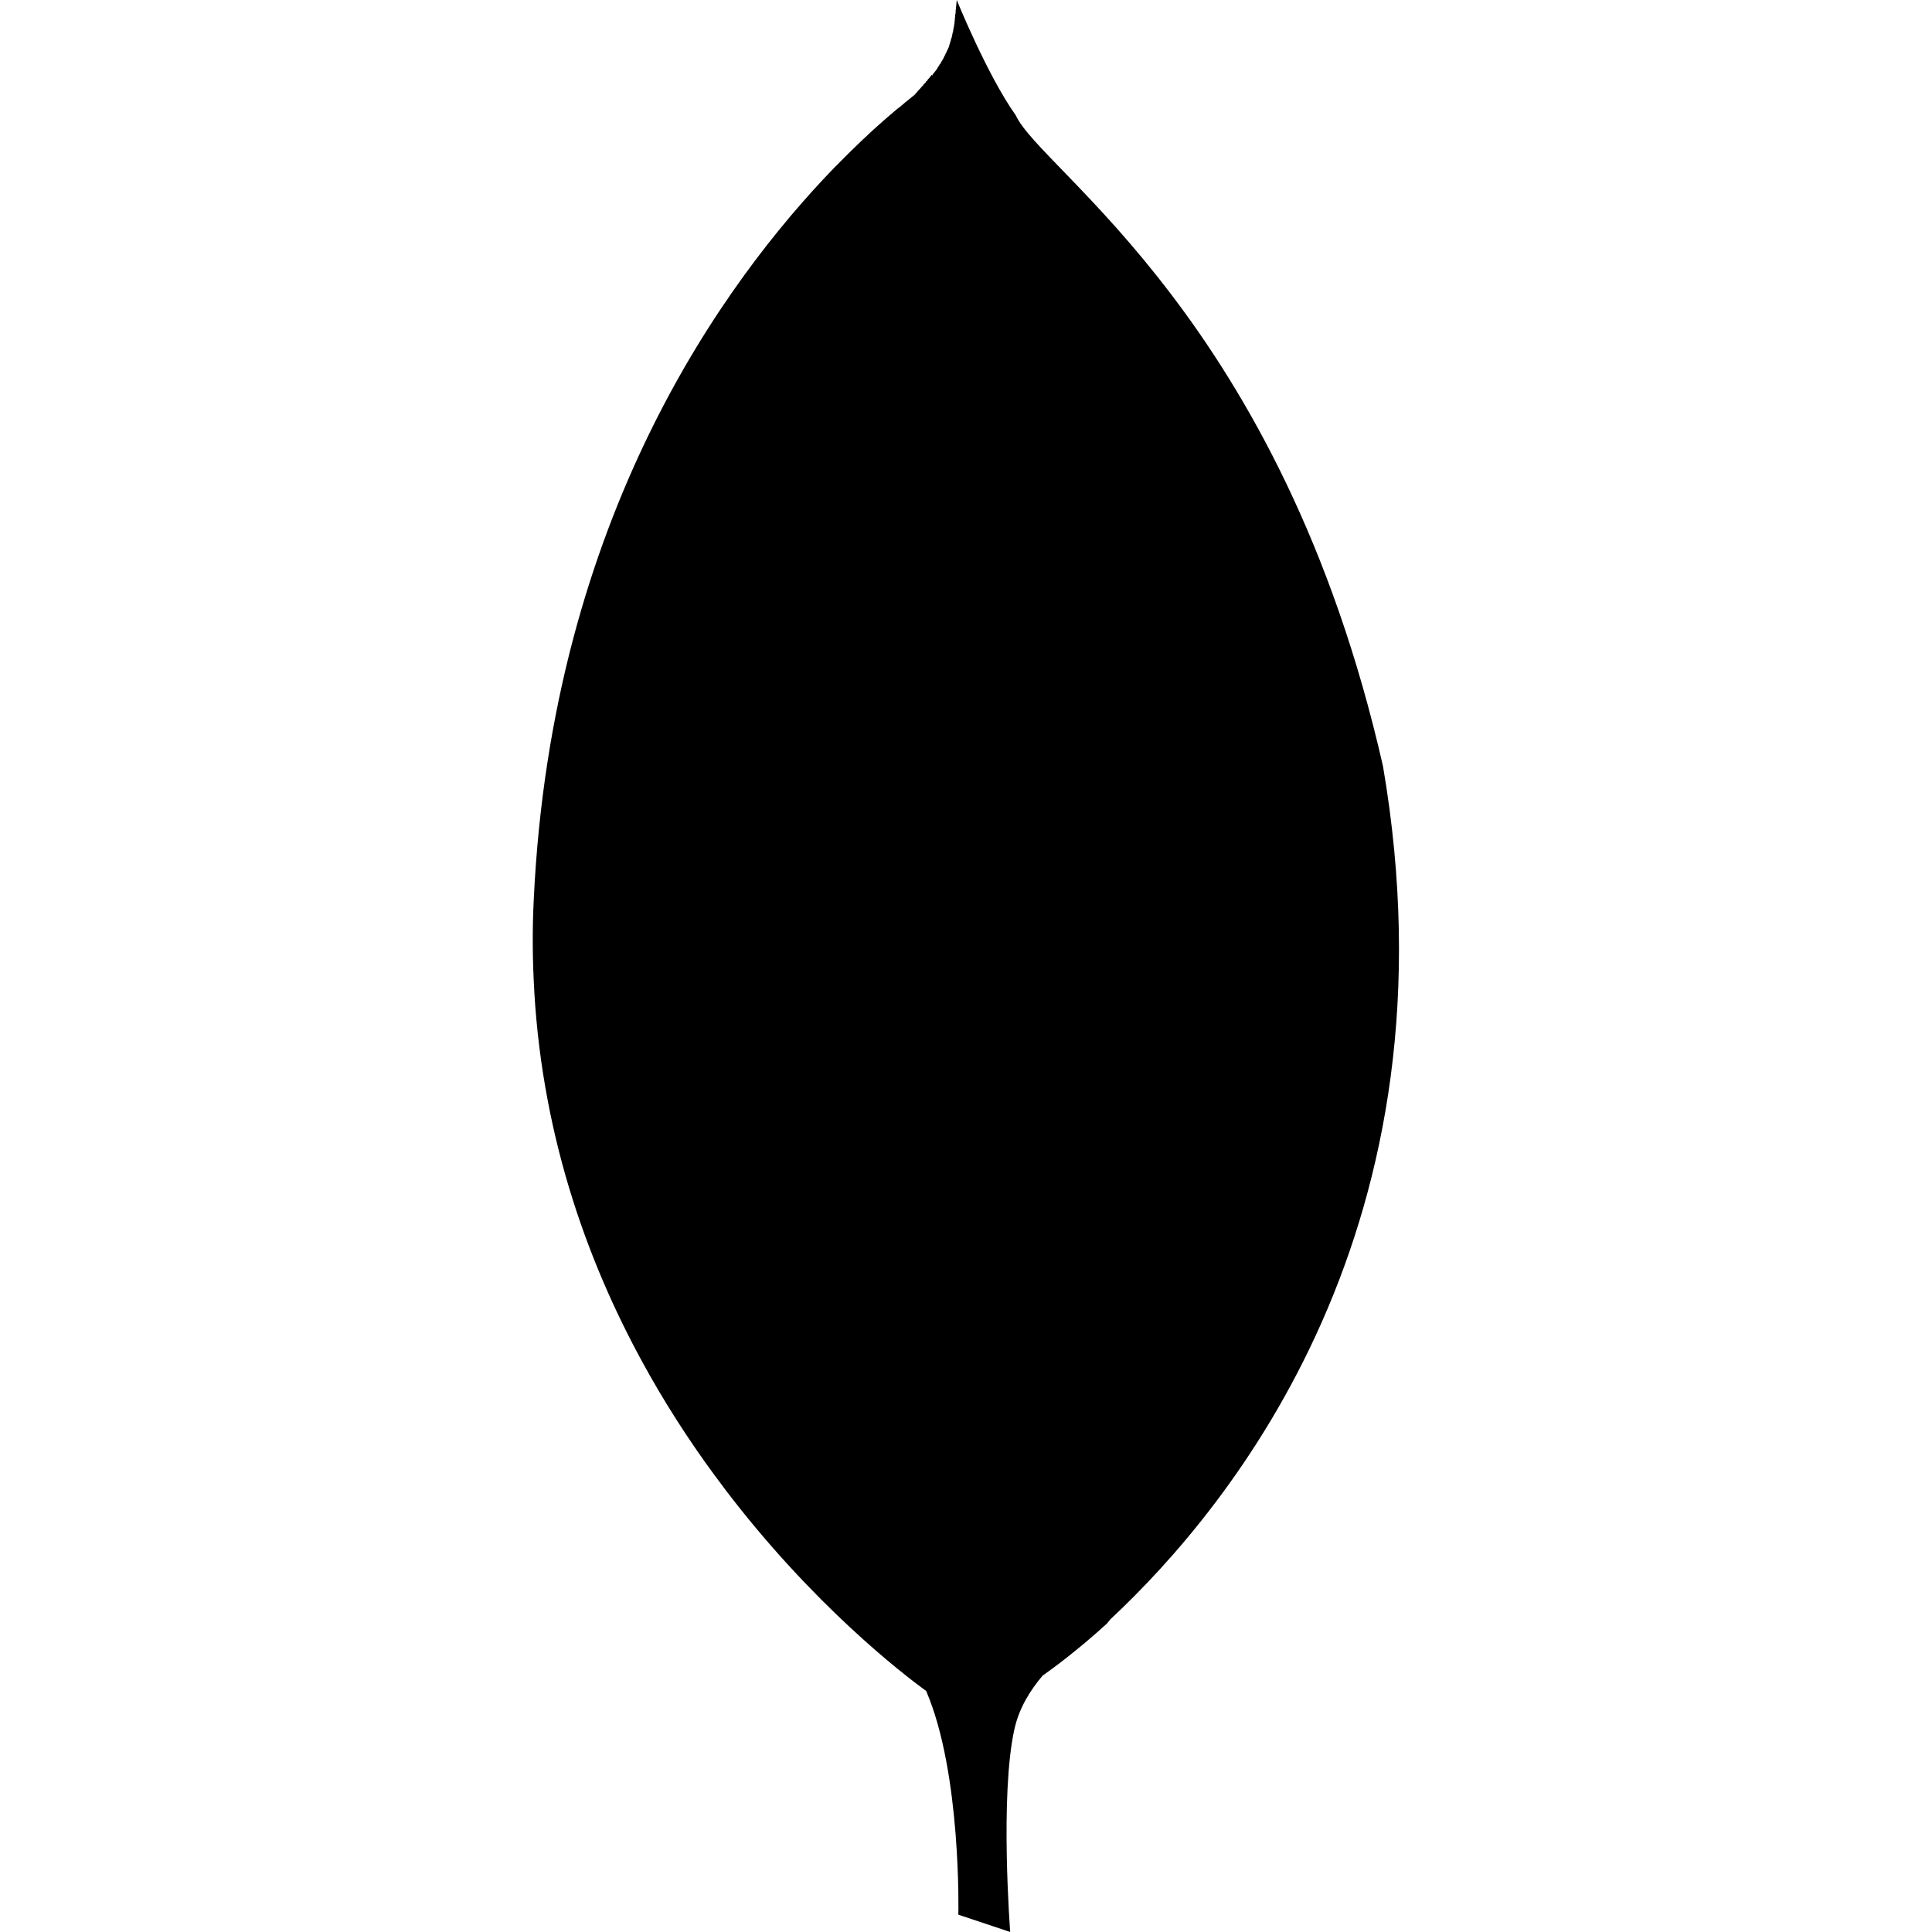
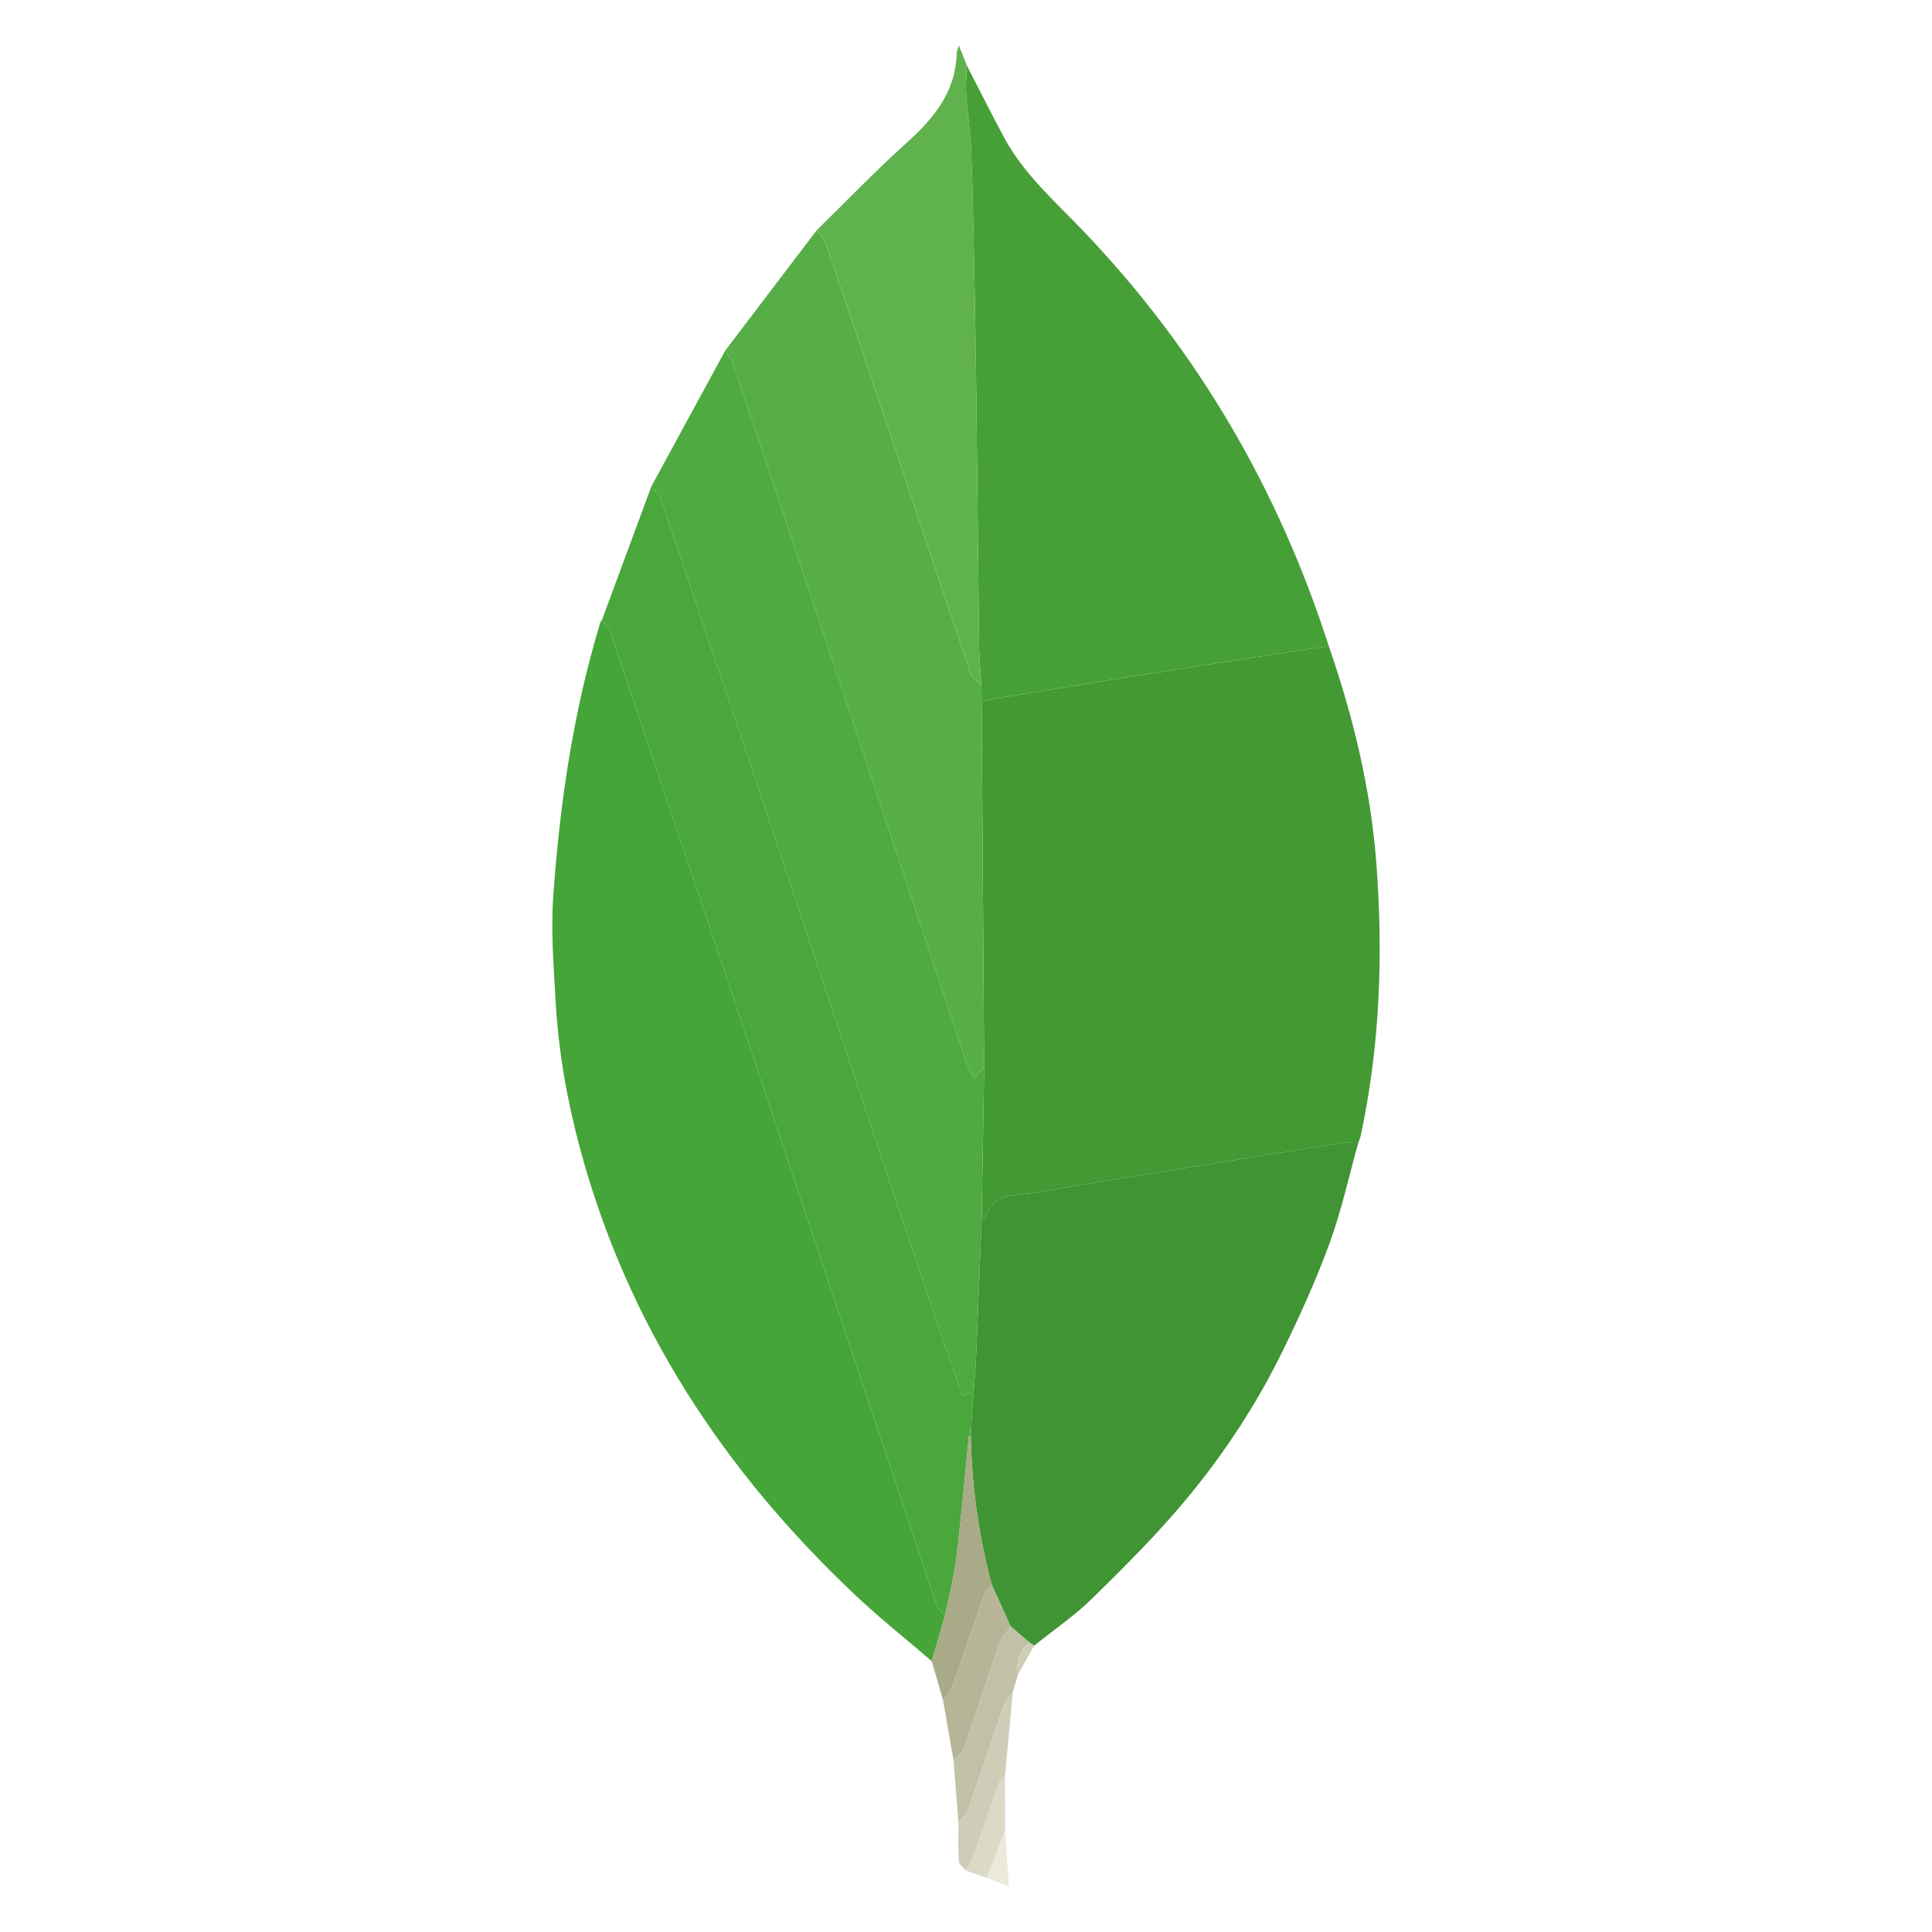
- <svg xmlns="http://www.w3.org/2000/svg" width="100%" height="100%" viewBox="0 0 24 24" role="img">
-   <path d="M17.18 9.518c-1.263-5.56-4.242-7.387-4.562-8.086C12.266.939 11.885 0 11.885 0c-.002.019-.004.031-.005.049v.013h-.001c-.002.015-.003.025-.004.039v.015h-.002c0 .01-.002.018-.002.026v.026h-.003c-.001.008-.001.018-.003.025v.021h-.002c0 .007 0 .015-.002.021v.02h-.002c0 .01-.001.022-.002.032v.002c-.003.017-.006.034-.009.05v.008h-.002c-.001.004-.003.008-.003.012v.017h-.003v.022h-.005v.018h-.005v.021h-.004v.019h-.004v.017h-.006v.014h-.004v.018h-.004v.014h-.005v.013H11.8v.015h-.004c-.001.001-.001.003-.001.004v.01h-.003c-.001.002-.001.004-.001.006v.006h-.002c-.001.003-.002.008-.002.01-.003.007-.007.014-.01.021v.002c-.002.002-.004.005-.005.007v.008h-.004v.008h-.005v.008h-.003v.01h-.006v.014h-.004v.004h-.004v.008h-.004v.011h-.004v.008h-.006v.011h-.004v.008h-.005v.008h-.003v.01h-.005v.008h-.004v.006h-.004v.008h-.006V.76h-.004v.006h-.005v.008h-.004v.011h-.005v.004h-.003v.008h-.006v.004h-.004v.01h-.004v.004h-.004v.008h-.005v.006h-.003l-.002.004v.004h-.002c-.001.002-.002.002-.002.004v.001h-.001c-.001.003-.002.005-.004.007v.003h-.001c-.005.006-.008.012-.012.018v.001c-.002.002-.007.006-.009.01v.002h-.001c-.001.001-.003.002-.003.003v.003h-.002l-.003.003v.001h-.001c0 .001-.002.002-.003.004v.004h-.003l-.002.002v.002h-.002c0 .002-.002.002-.002.003v.003h-.004c0 .001-.001.002-.002.003V.92h-.003v.004h-.004V.93h-.004v.008h-.005V.93h-.005v.004h-.004V.94h-.005v.008h-.005v.004h-.004v.006h-.004v.004h-.004V.97h-.006v.004h-.004V.98h-.005v.004h-.004v.005h-.005v.01h-.002v.004h-.006v.005h-.004v.002h-.004v.004h-.005v.01h-.004v.004h-.005v.004h-.004v.006h-.005v.004h-.005v.004h-.004v.004h-.004v.01h-.004v.005h-.006v.004h-.004v.004h-.005v.006h-.004v.004h-.005v.007h-.004v.004h-.006V1.1h-.002v.004h-.004v.004h-.005v.004h-.004v.006h-.005v.004h-.003c-.001.001-.001.002-.001.002v.002h-.002l-.004.004s-.002.002-.004.003v.006h-.004v.005h-.004v.004h-.004v.004h-.003l-.003.003v.003h-.002l-.002.002v.003h-.002c-.005.006-.007.01-.014.016-.002.002-.008.007-.012.01-.012.008-.027.021-.039.032-.008.005-.016.012-.022.017v.001h-.001c-.016.013-.031.025-.049.039v.001c-.024.02-.047.039-.074.062V1.34h-.002c-.057.047-.117.1-.186.159V1.5h-.001c-.169.148-.37.338-.595.568l-.015.015-.004.004C9 3.494 6.857 6.426 6.631 11.164c-.02.392-.016.773.006 1.144v.009c.109 1.867.695 3.461 1.428 4.756v.001c.292.516.607.985.926 1.405v.001c1.102 1.455 2.227 2.317 2.514 2.526.441 1.023.4 2.779.4 2.779l.644.215s-.131-1.701.053-2.522c.057-.257.192-.476.349-.662.106-.075.42-.301.797-.645.018-.019.028-.036.044-.054 1.521-1.418 4.362-4.91 3.388-10.599z" />
+ <svg xmlns="http://www.w3.org/2000/svg" width="100%" height="100%" viewBox="0 0 128 128">
+   <path fill-rule="evenodd" clip-rule="evenodd" fill="#439934" d="M88.038 42.812c1.605 4.643 2.761 9.383 3.141 14.296.472 6.095.256 12.147-1.029 18.142-.035.165-.109.32-.164.48-.403.001-.814-.049-1.208.012-3.329.523-6.655 1.065-9.981 1.604-3.438.557-6.881 1.092-10.313 1.687-1.216.21-2.721-.041-3.212 1.641-.014.046-.154.054-.235.08l.166-10.051c-.057-8.084-.113-16.168-.169-24.252l1.602-.275c2.62-.429 5.24-.864 7.862-1.281 3.129-.497 6.261-.98 9.392-1.465 1.381-.215 2.764-.412 4.148-.618z" />
+   <path fill-rule="evenodd" clip-rule="evenodd" fill="#45A538" d="M61.729 110.054c-1.69-1.453-3.439-2.842-5.059-4.37-8.717-8.222-15.093-17.899-18.233-29.566-.865-3.211-1.442-6.474-1.627-9.792-.13-2.322-.318-4.665-.154-6.975.437-6.144 1.325-12.229 3.127-18.147l.099-.138c.175.233.427.439.516.702 1.759 5.18 3.505 10.364 5.242 15.551 5.458 16.3 10.909 32.604 16.376 48.9.107.318.384.579.583.866l-.87 2.969z" />
+   <path fill-rule="evenodd" clip-rule="evenodd" fill="#46A037" d="M88.038 42.812c-1.384.206-2.768.403-4.149.616-3.131.485-6.263.968-9.392 1.465-2.622.417-5.242.852-7.862 1.281l-1.602.275-.012-1.045c-.053-.859-.144-1.717-.154-2.576-.069-5.478-.112-10.956-.18-16.434-.042-3.429-.105-6.857-.175-10.285-.043-2.13-.089-4.261-.185-6.388-.052-1.143-.236-2.28-.311-3.423-.042-.657.016-1.319.029-1.979.817 1.583 1.616 3.178 2.456 4.749 1.327 2.484 3.441 4.314 5.344 6.311 7.523 7.892 12.864 17.068 16.193 27.433z" />
+   <path fill-rule="evenodd" clip-rule="evenodd" fill="#409433" d="M65.036 80.753c.081-.026.222-.034.235-.08.491-1.682 1.996-1.431 3.212-1.641 3.432-.594 6.875-1.13 10.313-1.687 3.326-.539 6.652-1.081 9.981-1.604.394-.062.805-.011 1.208-.012-.622 2.22-1.112 4.488-1.901 6.647-.896 2.449-1.98 4.839-3.131 7.182-1.72 3.503-3.863 6.77-6.353 9.763-1.919 2.308-4.058 4.441-6.202 6.548-1.185 1.165-2.582 2.114-3.882 3.161l-.337-.23-1.214-1.038-1.256-2.753c-.865-3.223-1.319-6.504-1.394-9.838l.023-.561.171-2.426c.057-.828.133-1.655.168-2.485.129-2.982.241-5.964.359-8.946z" />
+   <path fill-rule="evenodd" clip-rule="evenodd" fill="#4FAA41" d="M65.036 80.753c-.118 2.982-.23 5.964-.357 8.947-.035.83-.111 1.657-.168 2.485l-.765.289c-1.699-5.002-3.399-9.951-5.062-14.913-2.75-8.209-5.467-16.431-8.213-24.642-2.217-6.628-4.452-13.249-6.7-19.867-.105-.31-.407-.552-.617-.826l4.896-9.002c.168.292.39.565.496.879 2.265 6.703 4.526 13.407 6.768 20.118 2.916 8.73 5.814 17.467 8.728 26.198.116.349.308.671.491 1.062l.67-.78c-.056 3.351-.112 6.701-.167 10.052z" />
+   <path fill-rule="evenodd" clip-rule="evenodd" fill="#4AA73C" d="M43.155 32.227c.21.274.511.516.617.826 2.248 6.618 4.483 13.239 6.7 19.867 2.746 8.211 5.463 16.433 8.213 24.642 1.662 4.961 3.362 9.911 5.062 14.913l.765-.289-.171 2.426-.155.559c-.266 2.656-.49 5.318-.814 7.968-.163 1.328-.509 2.632-.772 3.947-.198-.287-.476-.548-.583-.866-5.467-16.297-10.918-32.6-16.376-48.9-1.737-5.187-3.483-10.371-5.242-15.551-.089-.263-.34-.469-.516-.702 1.09-2.947 2.181-5.894 3.272-8.84z" />
+   <path fill-rule="evenodd" clip-rule="evenodd" fill="#57AE47" d="M65.202 70.702l-.67.78c-.183-.391-.375-.714-.491-1.062-2.913-8.731-5.812-17.468-8.728-26.198-2.242-6.711-4.503-13.415-6.768-20.118-.105-.314-.327-.588-.496-.879l6.055-7.965c.191.255.463.482.562.769 1.681 4.921 3.347 9.848 5.003 14.778 1.547 4.604 3.071 9.215 4.636 13.813.105.308.47.526.714.786l.012 1.045c.058 8.082.115 16.167.171 24.251z" />
+   <path fill-rule="evenodd" clip-rule="evenodd" fill="#60B24F" d="M65.021 45.404c-.244-.26-.609-.478-.714-.786-1.565-4.598-3.089-9.209-4.636-13.813-1.656-4.93-3.322-9.856-5.003-14.778-.099-.287-.371-.514-.562-.769 1.969-1.928 3.877-3.925 5.925-5.764 1.821-1.634 3.285-3.386 3.352-5.968.003-.107.059-.214.145-.514l.519 1.306c-.013.661-.072 1.322-.029 1.979.075 1.143.259 2.28.311 3.423.096 2.127.142 4.258.185 6.388.069 3.428.132 6.856.175 10.285.067 5.478.111 10.956.18 16.434.008.861.098 1.718.152 2.577z" />
+   <path fill-rule="evenodd" clip-rule="evenodd" fill="#A9AA88" d="M62.598 107.085c.263-1.315.609-2.62.772-3.947.325-2.649.548-5.312.814-7.968l.066-.01.066.011c.075 3.334.529 6.615 1.394 9.838-.176.232-.425.439-.518.701-.727 2.05-1.412 4.116-2.143 6.166-.1.28-.378.498-.574.744l-.747-2.566.87-2.969z" />
+   <path fill-rule="evenodd" clip-rule="evenodd" fill="#B6B598" d="M62.476 112.621c.196-.246.475-.464.574-.744.731-2.05 1.417-4.115 2.143-6.166.093-.262.341-.469.518-.701l1.255 2.754c-.248.352-.59.669-.728 1.061l-2.404 7.059c-.099.283-.437.483-.663.722l-.695-3.985z" />
+   <path fill-rule="evenodd" clip-rule="evenodd" fill="#C2C1A7" d="M63.171 116.605c.227-.238.564-.439.663-.722l2.404-7.059c.137-.391.48-.709.728-1.061l1.215 1.037c-.587.58-.913 1.25-.717 2.097l-.369 1.208c-.168.207-.411.387-.494.624-.839 2.403-1.64 4.819-2.485 7.222-.107.305-.404.544-.614.812-.109-1.387-.22-2.771-.331-4.158z" />
+   <path fill-rule="evenodd" clip-rule="evenodd" fill="#CECDB7" d="M63.503 120.763c.209-.269.506-.508.614-.812.845-2.402 1.646-4.818 2.485-7.222.083-.236.325-.417.494-.624l-.509 5.545c-.136.157-.333.294-.398.477-.575 1.614-1.117 3.24-1.694 4.854-.119.333-.347.627-.525.938-.158-.207-.441-.407-.454-.623-.051-.841-.016-1.688-.013-2.533z" />
+   <path fill-rule="evenodd" clip-rule="evenodd" fill="#DBDAC7" d="M63.969 123.919c.178-.312.406-.606.525-.938.578-1.613 1.119-3.239 1.694-4.854.065-.183.263-.319.398-.477l.012 3.64-1.218 3.124-1.411-.495z" />
+   <path fill-rule="evenodd" clip-rule="evenodd" fill="#EBE9DC" d="M65.38 124.415l1.218-3.124.251 3.696-1.469-.572z" />
+   <path fill-rule="evenodd" clip-rule="evenodd" fill="#CECDB7" d="M67.464 110.898c-.196-.847.129-1.518.717-2.097l.337.23-1.054 1.867z" />
+   <path fill-rule="evenodd" clip-rule="evenodd" fill="#4FAA41" d="M64.316 95.172l-.066-.011-.066.01.155-.559-.023.56z" />
</svg>
